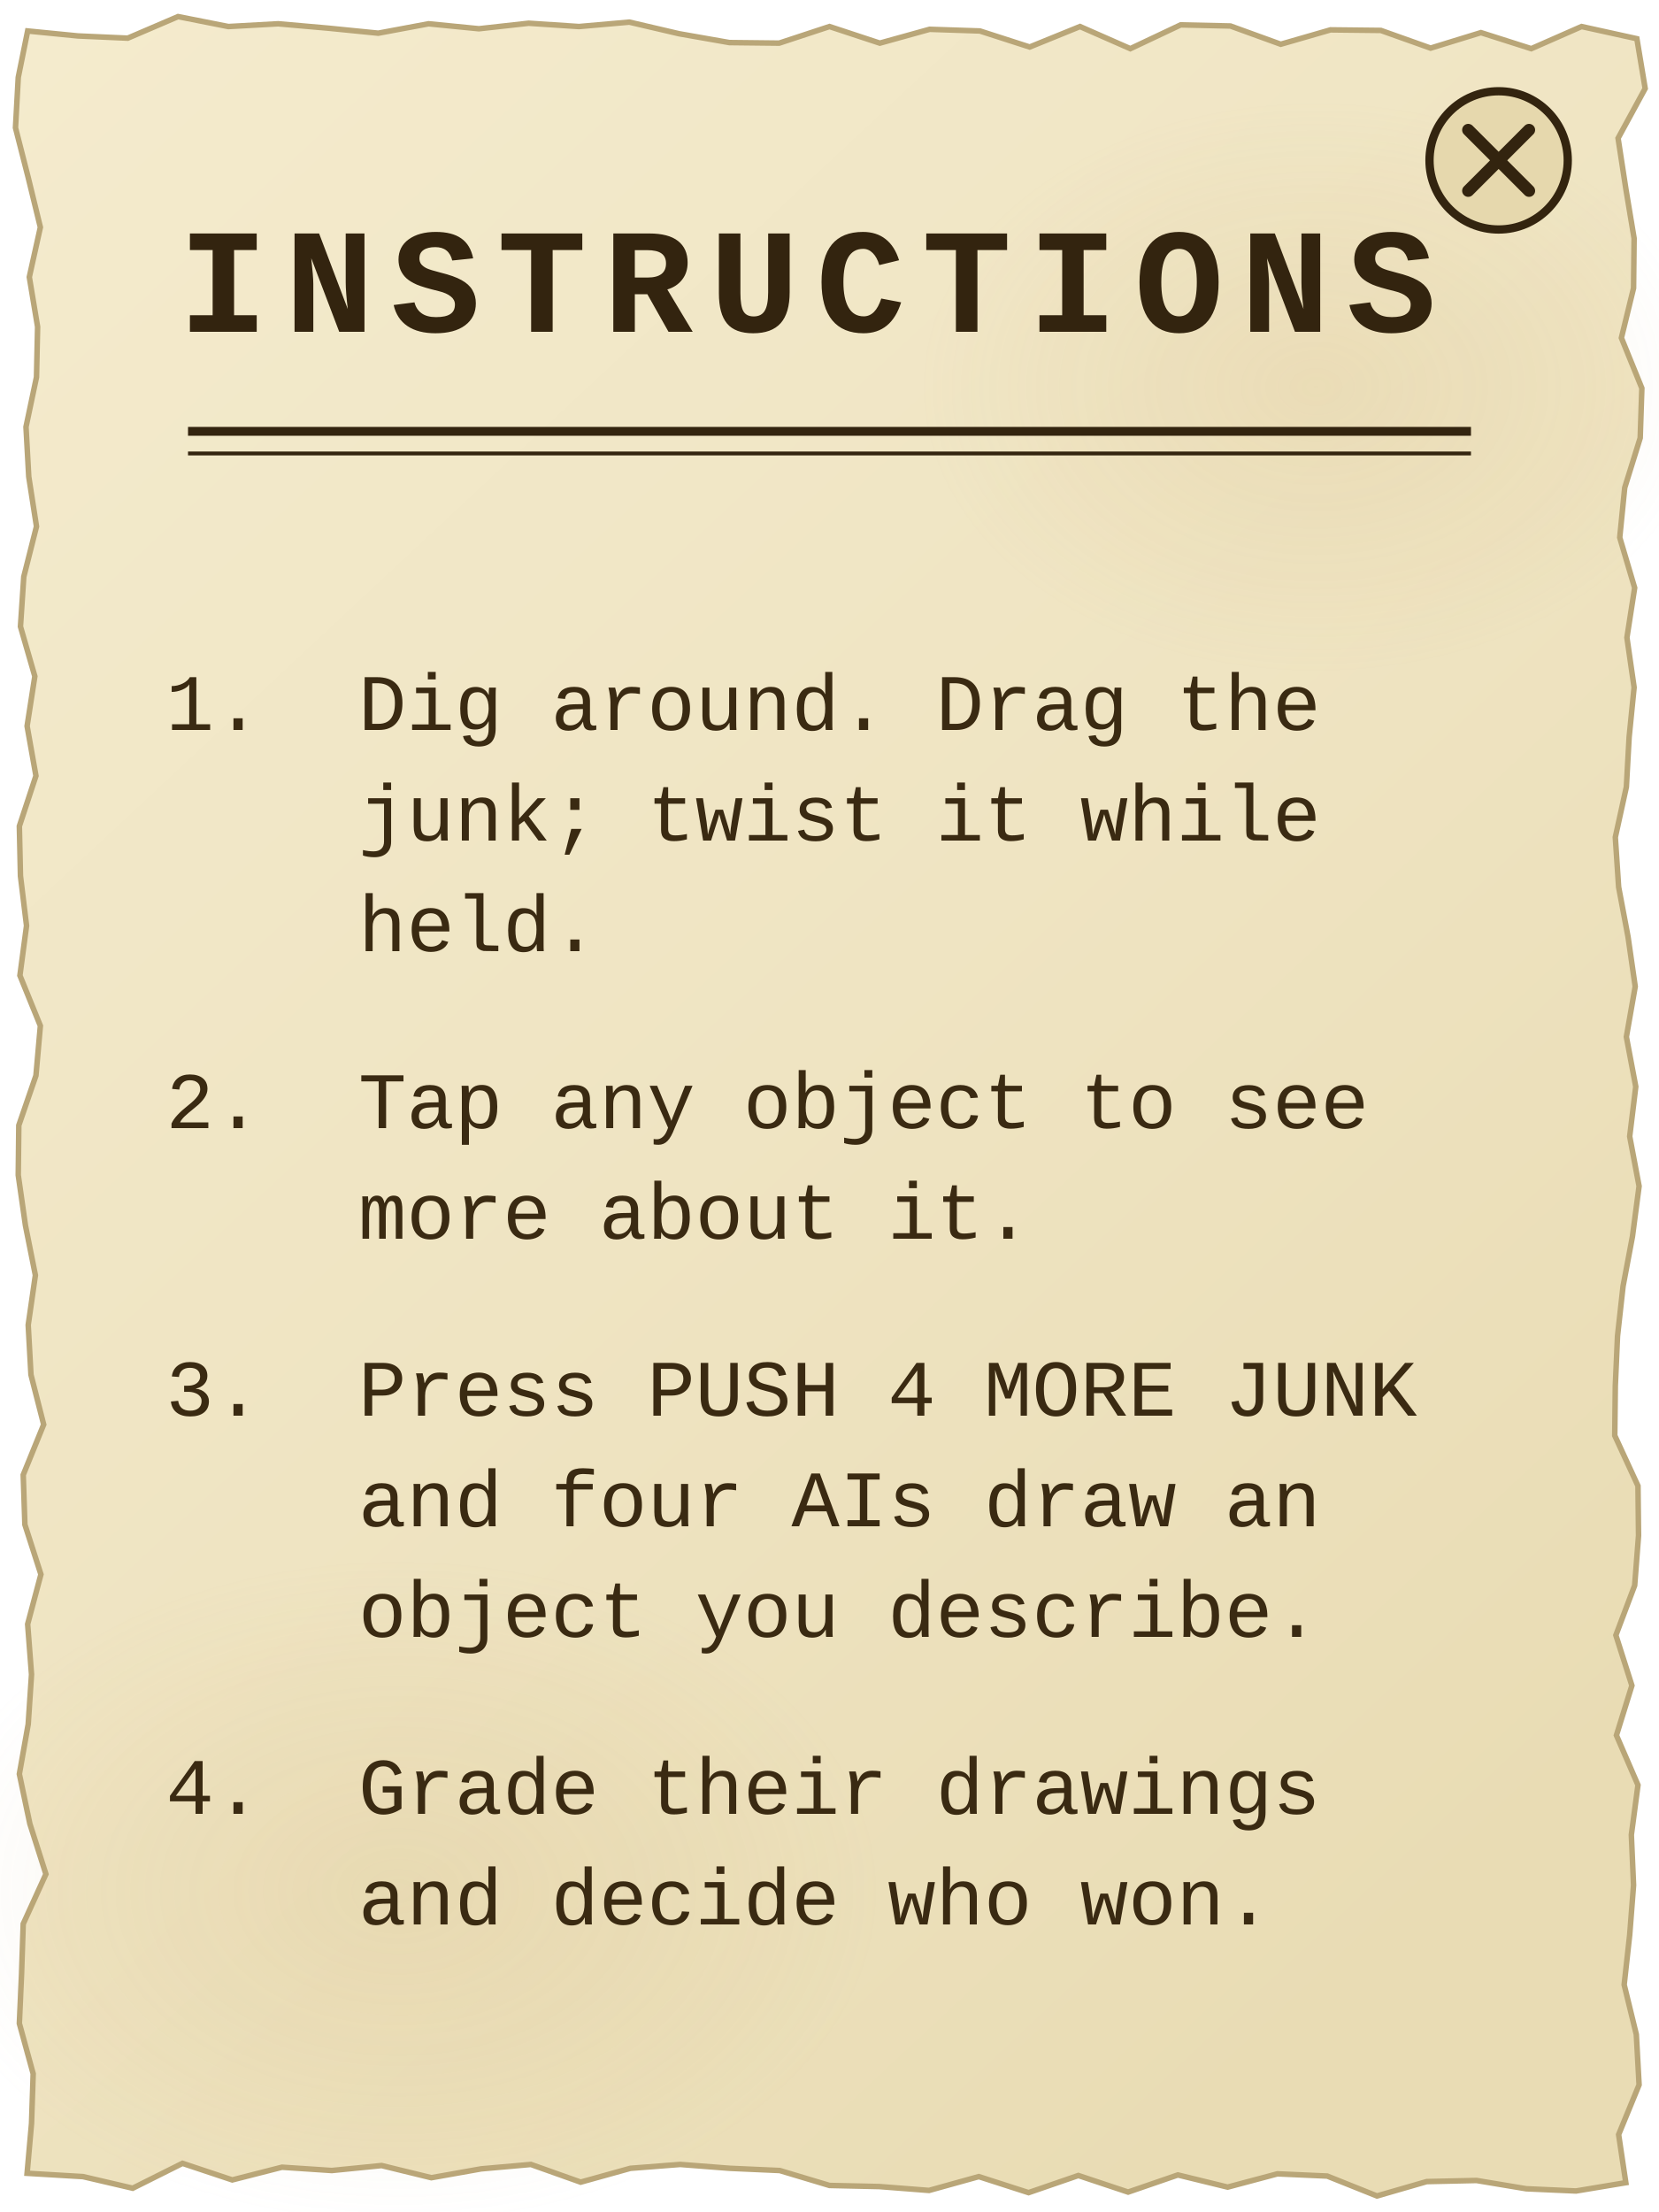
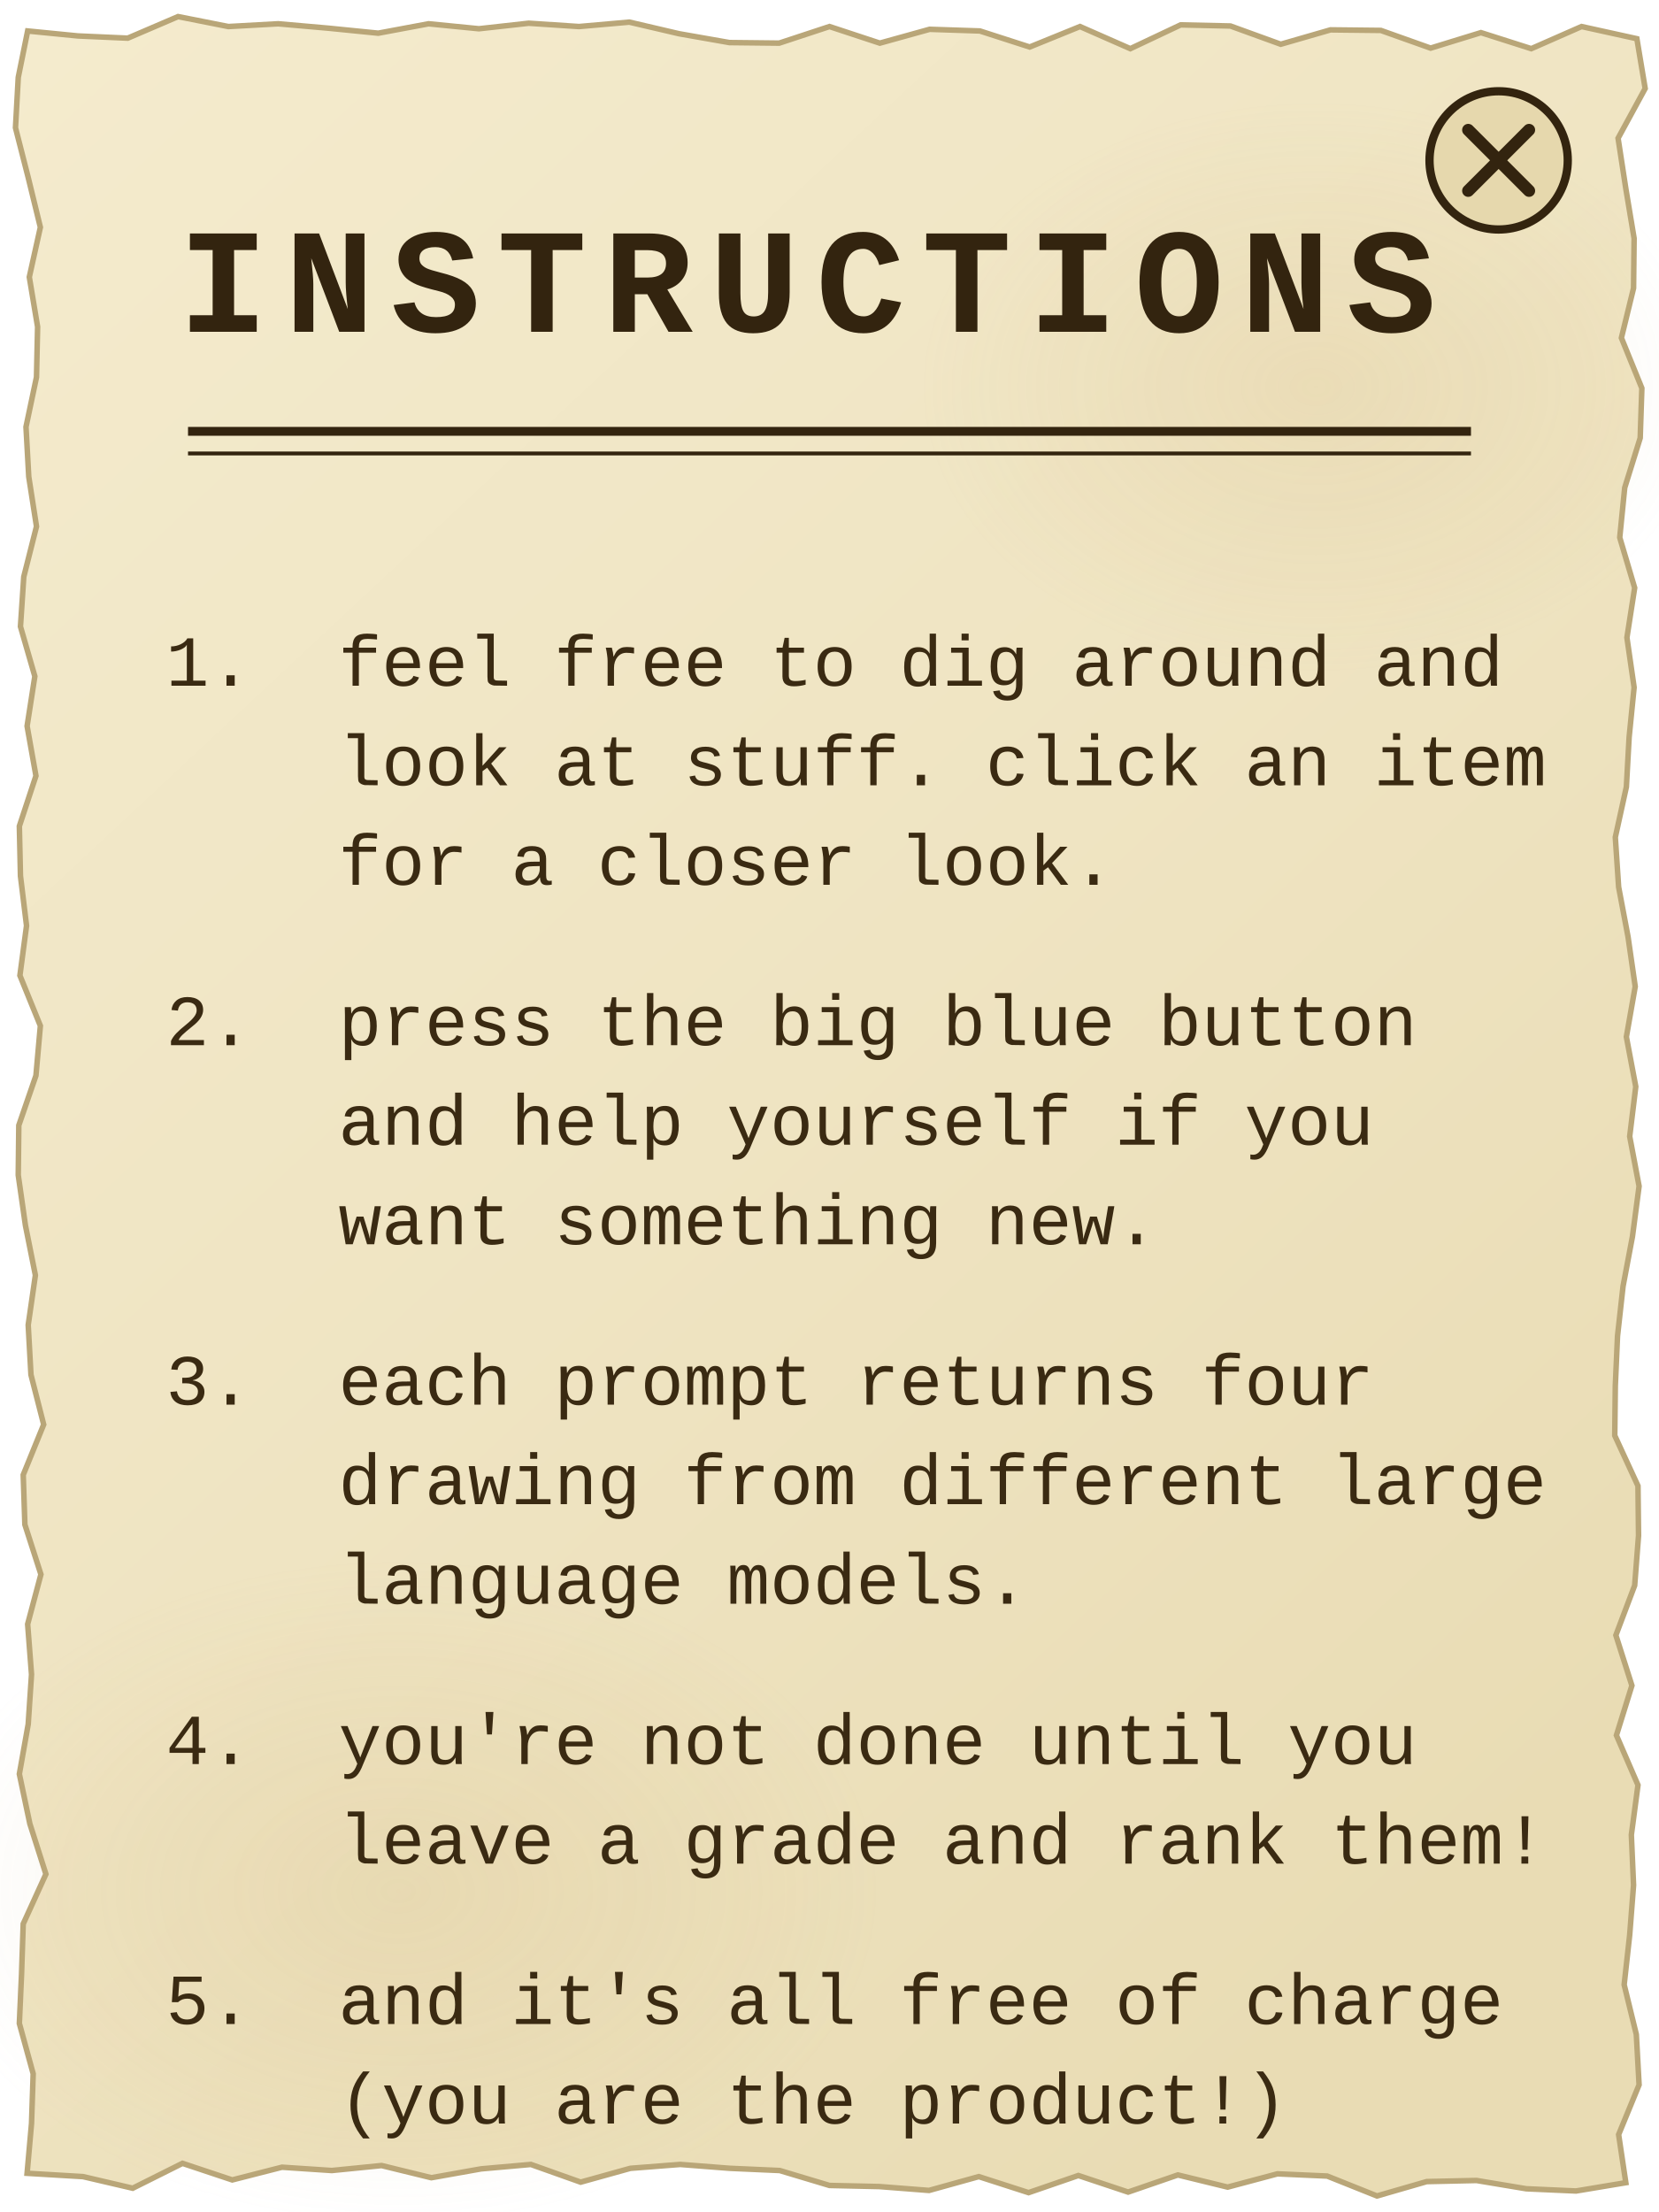
<svg xmlns="http://www.w3.org/2000/svg" viewBox="0 0 300 400">
  <defs>
    <radialGradient id="ins_stain1" cx="0.5" cy="0.5" r="0.5">
      <stop offset="0" stop-color="#c9a86a" stop-opacity="0.14" />
      <stop offset="0.7" stop-color="#c9a86a" stop-opacity="0.05" />
      <stop offset="1" stop-color="#c9a86a" stop-opacity="0" />
    </radialGradient>
    <linearGradient id="ins_paper" x1="0" y1="0" x2="0.7" y2="1">
      <stop offset="0" stop-color="#f4ebcd" />
      <stop offset="0.55" stop-color="#efe4c2" />
      <stop offset="1" stop-color="#e9dcb4" />
    </linearGradient>
  </defs>
  <path d="M5.0 5.6 L14.1 6.5 L23.1 6.9 L32.2 3.0 L41.3 4.8 L50.3 4.3 L59.4 5.1 L68.4 6.0 L77.5 4.3 L86.6 5.2 L95.6 4.2 L104.7 4.8 L113.8 4.0 L122.8 6.1 L131.9 7.7 L140.9 7.8 L150.0 4.8 L159.1 7.8 L168.1 5.3 L177.2 5.6 L186.2 8.5 L195.3 4.8 L204.4 8.8 L213.5 4.5 L222.5 4.7 L231.6 8.0 L240.6 5.4 L249.7 5.5 L258.7 8.7 L267.8 5.9 L276.9 8.8 L286.0 4.8 L296.0 7.0 L297.5 16.0 L292.6 25.0 L294.0 34.1 L295.5 43.1 L295.4 52.1 L293.2 61.1 L296.9 70.2 L296.6 79.2 L293.8 88.2 L292.9 97.2 L295.6 106.3 L294.2 115.3 L295.5 124.3 L294.6 133.3 L294.1 142.3 L292.1 151.4 L292.7 160.4 L294.4 169.4 L295.7 178.4 L294.1 187.5 L295.8 196.5 L294.7 205.5 L296.4 214.5 L295.2 223.6 L293.5 232.6 L292.5 241.6 L292.1 250.6 L292.0 259.6 L296.2 268.7 L296.3 277.7 L295.6 286.7 L292.2 295.7 L295.1 304.8 L292.3 313.8 L296.2 322.8 L295.0 331.8 L295.4 340.9 L294.7 349.9 L293.7 358.9 L295.9 367.9 L296.4 377.0 L292.7 386.0 L294.0 394.7 L285.0 396.2 L276.0 395.8 L267.0 394.3 L258.0 394.5 L249.0 397.1 L240.0 393.5 L231.0 393.1 L222.0 395.5 L213.0 393.3 L204.0 396.4 L195.0 393.4 L186.0 396.5 L177.0 393.6 L168.0 396.1 L159.0 395.4 L150.0 395.2 L141.0 392.5 L132.0 392.1 L123.0 391.4 L114.0 392.1 L105.0 394.6 L96.0 391.4 L87.0 392.2 L78.0 393.8 L69.0 391.6 L60.0 392.5 L51.0 391.9 L42.0 394.2 L33.0 391.2 L24.0 395.7 L15.0 393.6 L4.9 393.0 L5.7 384.0 L6.0 375.0 L3.5 365.9 L3.9 356.9 L4.2 347.9 L8.3 338.9 L5.4 329.8 L3.5 320.8 L5.1 311.8 L5.7 302.8 L5.0 293.7 L7.4 284.7 L4.5 275.7 L4.2 266.7 L7.9 257.6 L5.6 248.6 L5.1 239.6 L6.4 230.6 L4.6 221.6 L3.3 212.5 L3.4 203.5 L6.5 194.5 L7.3 185.5 L3.6 176.4 L4.8 167.4 L3.7 158.4 L3.5 149.4 L6.5 140.3 L4.9 131.3 L6.3 122.3 L3.7 113.3 L4.3 104.3 L6.6 95.2 L5.2 86.2 L4.7 77.2 L6.6 68.2 L6.8 59.1 L5.3 50.1 L7.3 41.1 L5.1 32.1 L2.8 23.1 L3.3 14.0 Z" fill="url(#ins_paper)" stroke="#b9a678" stroke-width="1" />
  <ellipse cx="238" cy="70" rx="72" ry="52" fill="url(#ins_stain1)" />
  <ellipse cx="72" cy="342" rx="88" ry="60" fill="url(#ins_stain1)" />
  <text x="146.0" y="60" text-anchor="middle" font-family="'Courier Prime','Courier New',Courier,monospace" font-size="27" font-weight="700" letter-spacing="3" fill="#33240f">INSTRUCTIONS</text>
  <g class="ins-close">
    <circle cx="271" cy="29" r="12.5" fill="#e6d8ad" stroke="#33240f" stroke-width="1.5" />
    <path d="M265.5 23.5 L276.5 34.5 M276.5 23.5 L265.5 34.5" fill="none" stroke="#33240f" stroke-width="2.2" stroke-linecap="round" />
  </g>
  <line x1="34" y1="78" x2="266" y2="78" stroke="#33240f" stroke-width="1.6" />
  <line x1="34" y1="82" x2="266" y2="82" stroke="#33240f" stroke-width="0.7" />
-   <text x="30" y="132" font-family="'Courier Prime','Courier New',Courier,monospace" font-size="14.5" fill="#3a2a12" xml:space="preserve">1.  Dig around. Drag the</text>
-   <text x="30" y="152" font-family="'Courier Prime','Courier New',Courier,monospace" font-size="14.5" fill="#3a2a12" xml:space="preserve">    junk; twist it while</text>
-   <text x="30" y="172" font-family="'Courier Prime','Courier New',Courier,monospace" font-size="14.5" fill="#3a2a12" xml:space="preserve">    held.</text>
-   <text x="30" y="204" font-family="'Courier Prime','Courier New',Courier,monospace" font-size="14.5" fill="#3a2a12" xml:space="preserve">2.  Tap any object to see</text>
-   <text x="30" y="224" font-family="'Courier Prime','Courier New',Courier,monospace" font-size="14.5" fill="#3a2a12" xml:space="preserve">    more about it.</text>
-   <text x="30" y="256" font-family="'Courier Prime','Courier New',Courier,monospace" font-size="14.5" fill="#3a2a12" xml:space="preserve">3.  Press PUSH 4 MORE JUNK</text>
-   <text x="30" y="276" font-family="'Courier Prime','Courier New',Courier,monospace" font-size="14.5" fill="#3a2a12" xml:space="preserve">    and four AIs draw an</text>
-   <text x="30" y="296" font-family="'Courier Prime','Courier New',Courier,monospace" font-size="14.5" fill="#3a2a12" xml:space="preserve">    object you describe.</text>
-   <text x="30" y="328" font-family="'Courier Prime','Courier New',Courier,monospace" font-size="14.5" fill="#3a2a12" xml:space="preserve">4.  Grade their drawings</text>
-   <text x="30" y="348" font-family="'Courier Prime','Courier New',Courier,monospace" font-size="14.5" fill="#3a2a12" xml:space="preserve">    and decide who won.</text>
+   <text x="30" y="124" font-family="'Courier Prime','Courier New',Courier,monospace" font-size="13" fill="#3a2a12" xml:space="preserve">1.  feel free to dig around and</text>
+   <text x="30" y="142" font-family="'Courier Prime','Courier New',Courier,monospace" font-size="13" fill="#3a2a12" xml:space="preserve">    look at stuff. click an item</text>
+   <text x="30" y="160" font-family="'Courier Prime','Courier New',Courier,monospace" font-size="13" fill="#3a2a12" xml:space="preserve">    for a closer look.</text>
+   <text x="30" y="189" font-family="'Courier Prime','Courier New',Courier,monospace" font-size="13" fill="#3a2a12" xml:space="preserve">2.  press the big blue button</text>
+   <text x="30" y="207" font-family="'Courier Prime','Courier New',Courier,monospace" font-size="13" fill="#3a2a12" xml:space="preserve">    and help yourself if you</text>
+   <text x="30" y="225" font-family="'Courier Prime','Courier New',Courier,monospace" font-size="13" fill="#3a2a12" xml:space="preserve">    want something new.</text>
+   <text x="30" y="254" font-family="'Courier Prime','Courier New',Courier,monospace" font-size="13" fill="#3a2a12" xml:space="preserve">3.  each prompt returns four</text>
+   <text x="30" y="272" font-family="'Courier Prime','Courier New',Courier,monospace" font-size="13" fill="#3a2a12" xml:space="preserve">    drawing from different large</text>
+   <text x="30" y="290" font-family="'Courier Prime','Courier New',Courier,monospace" font-size="13" fill="#3a2a12" xml:space="preserve">    language models.</text>
+   <text x="30" y="319" font-family="'Courier Prime','Courier New',Courier,monospace" font-size="13" fill="#3a2a12" xml:space="preserve">4.  you're not done until you</text>
+   <text x="30" y="337" font-family="'Courier Prime','Courier New',Courier,monospace" font-size="13" fill="#3a2a12" xml:space="preserve">    leave a grade and rank them!</text>
+   <text x="30" y="366" font-family="'Courier Prime','Courier New',Courier,monospace" font-size="13" fill="#3a2a12" xml:space="preserve">5.  and it's all free of charge</text>
+   <text x="30" y="384" font-family="'Courier Prime','Courier New',Courier,monospace" font-size="13" fill="#3a2a12" xml:space="preserve">    (you are the product!)</text>
</svg>
